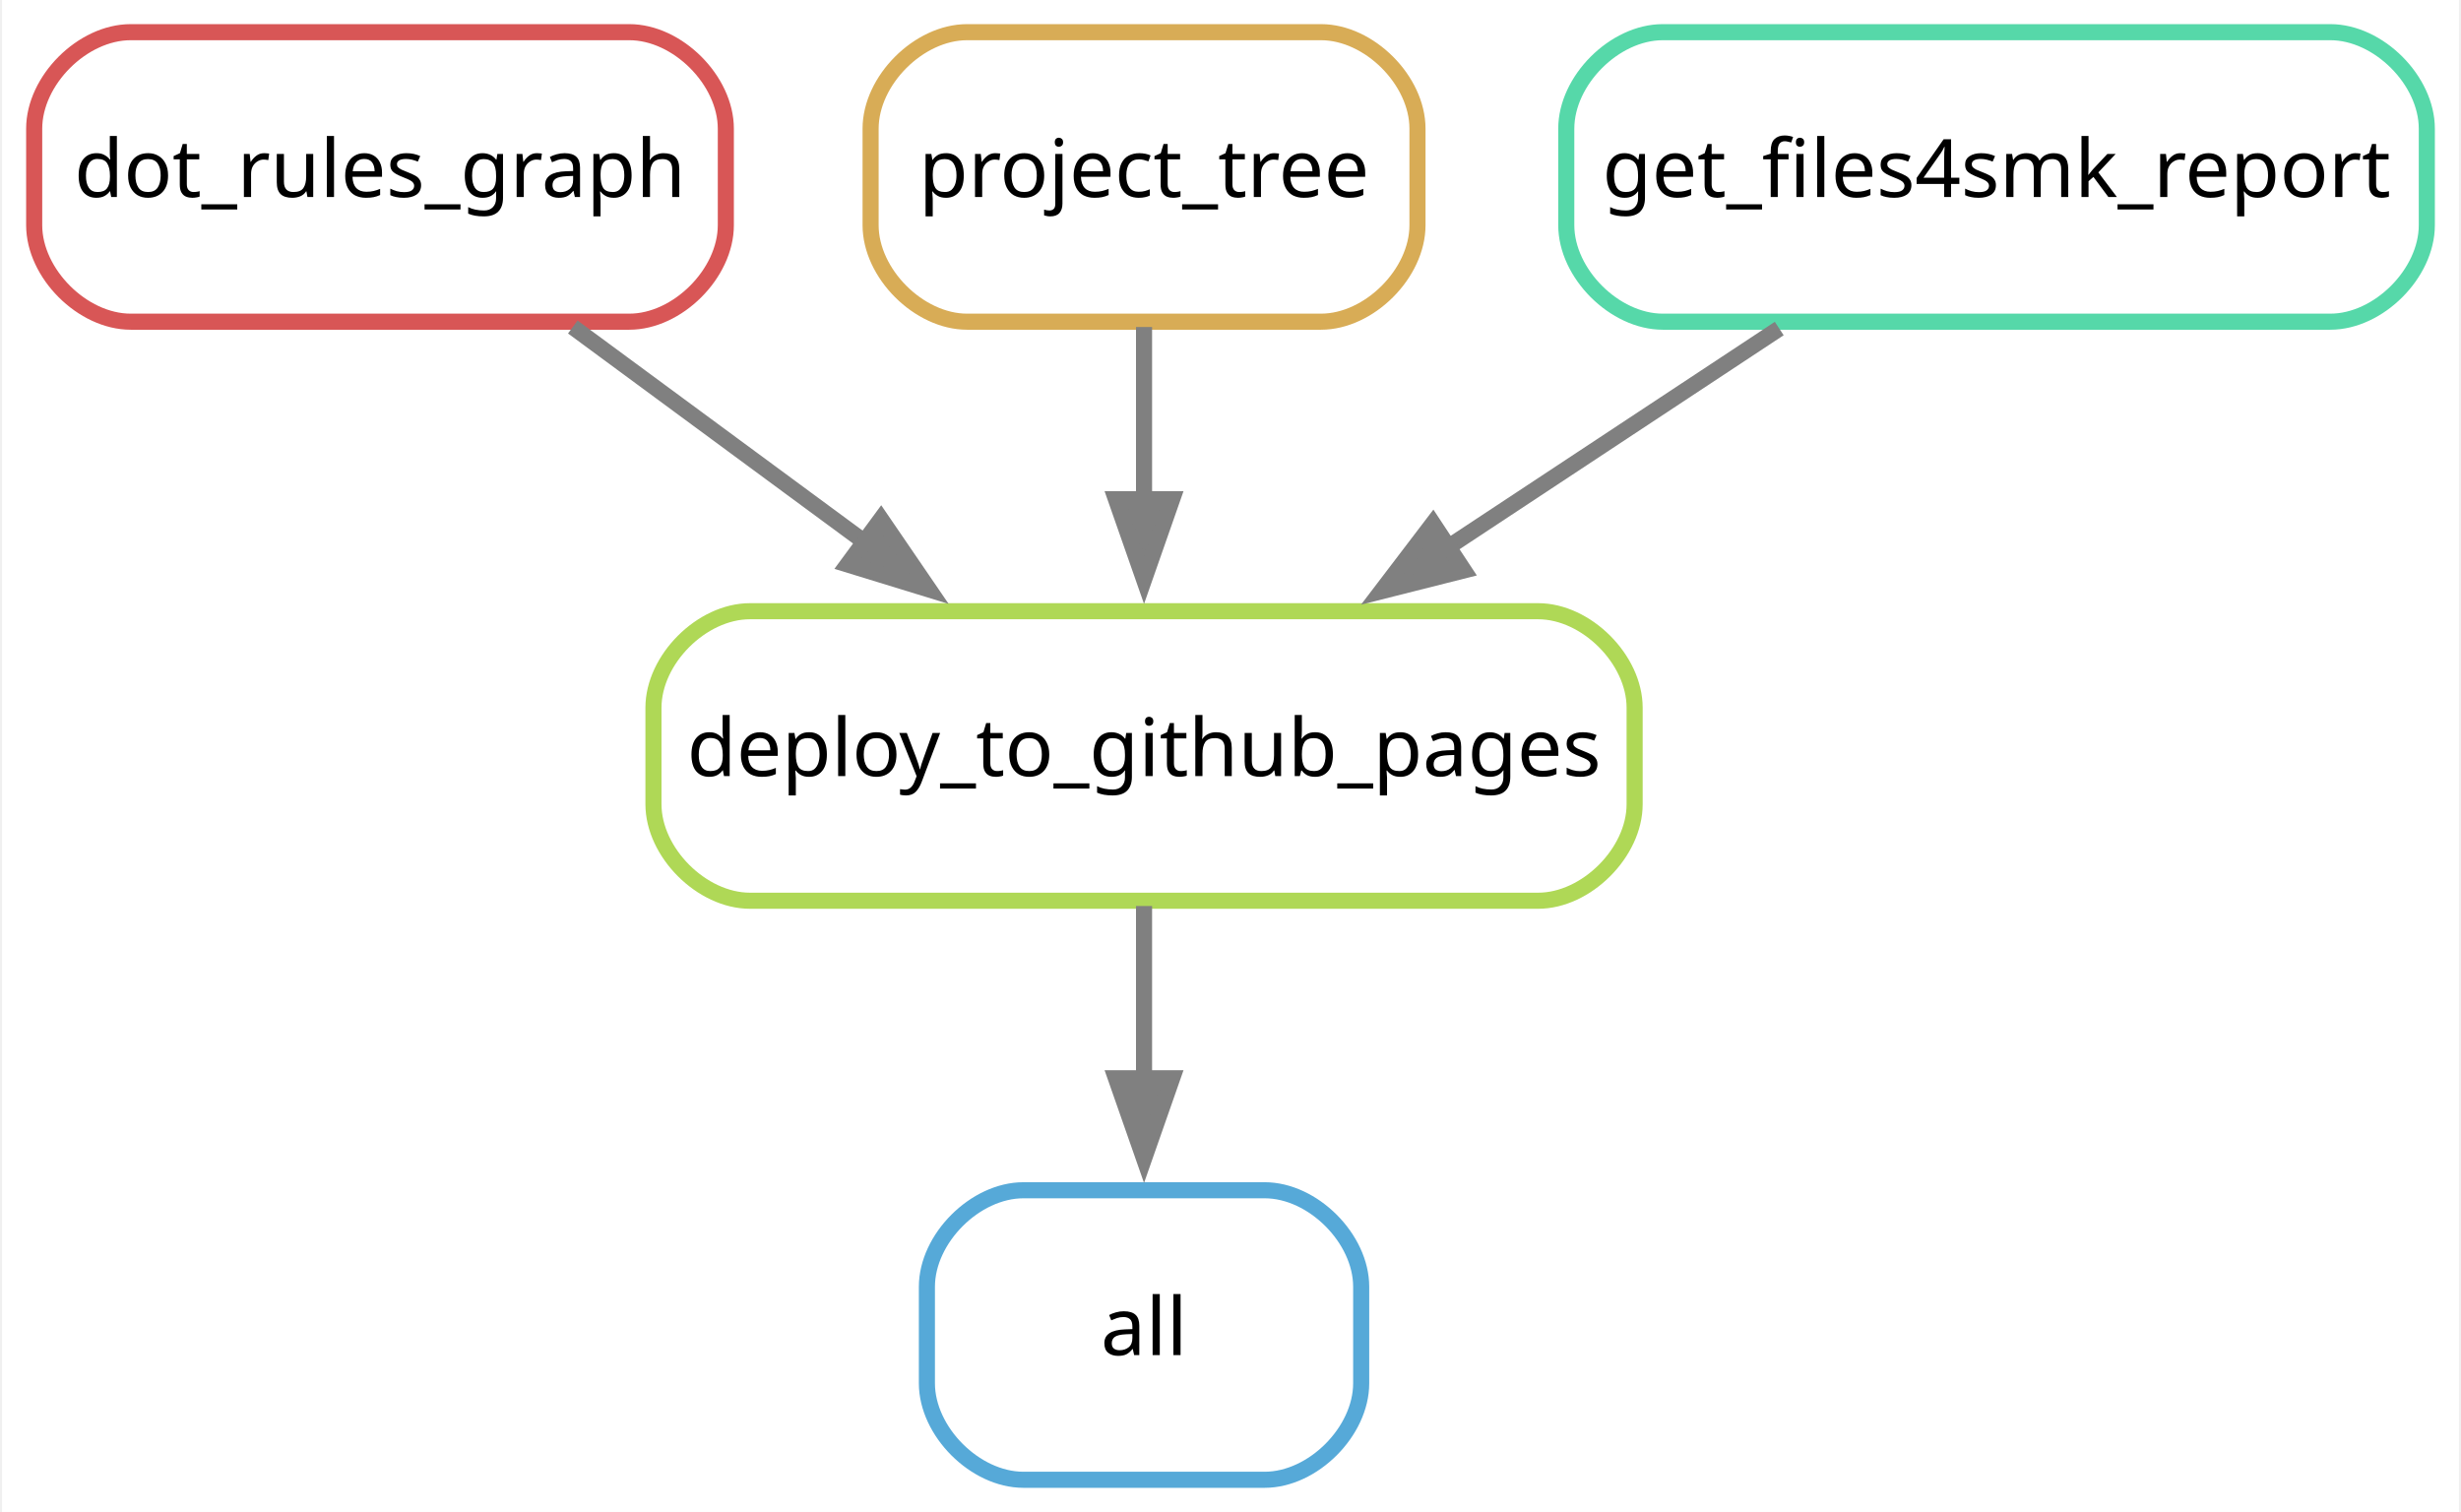
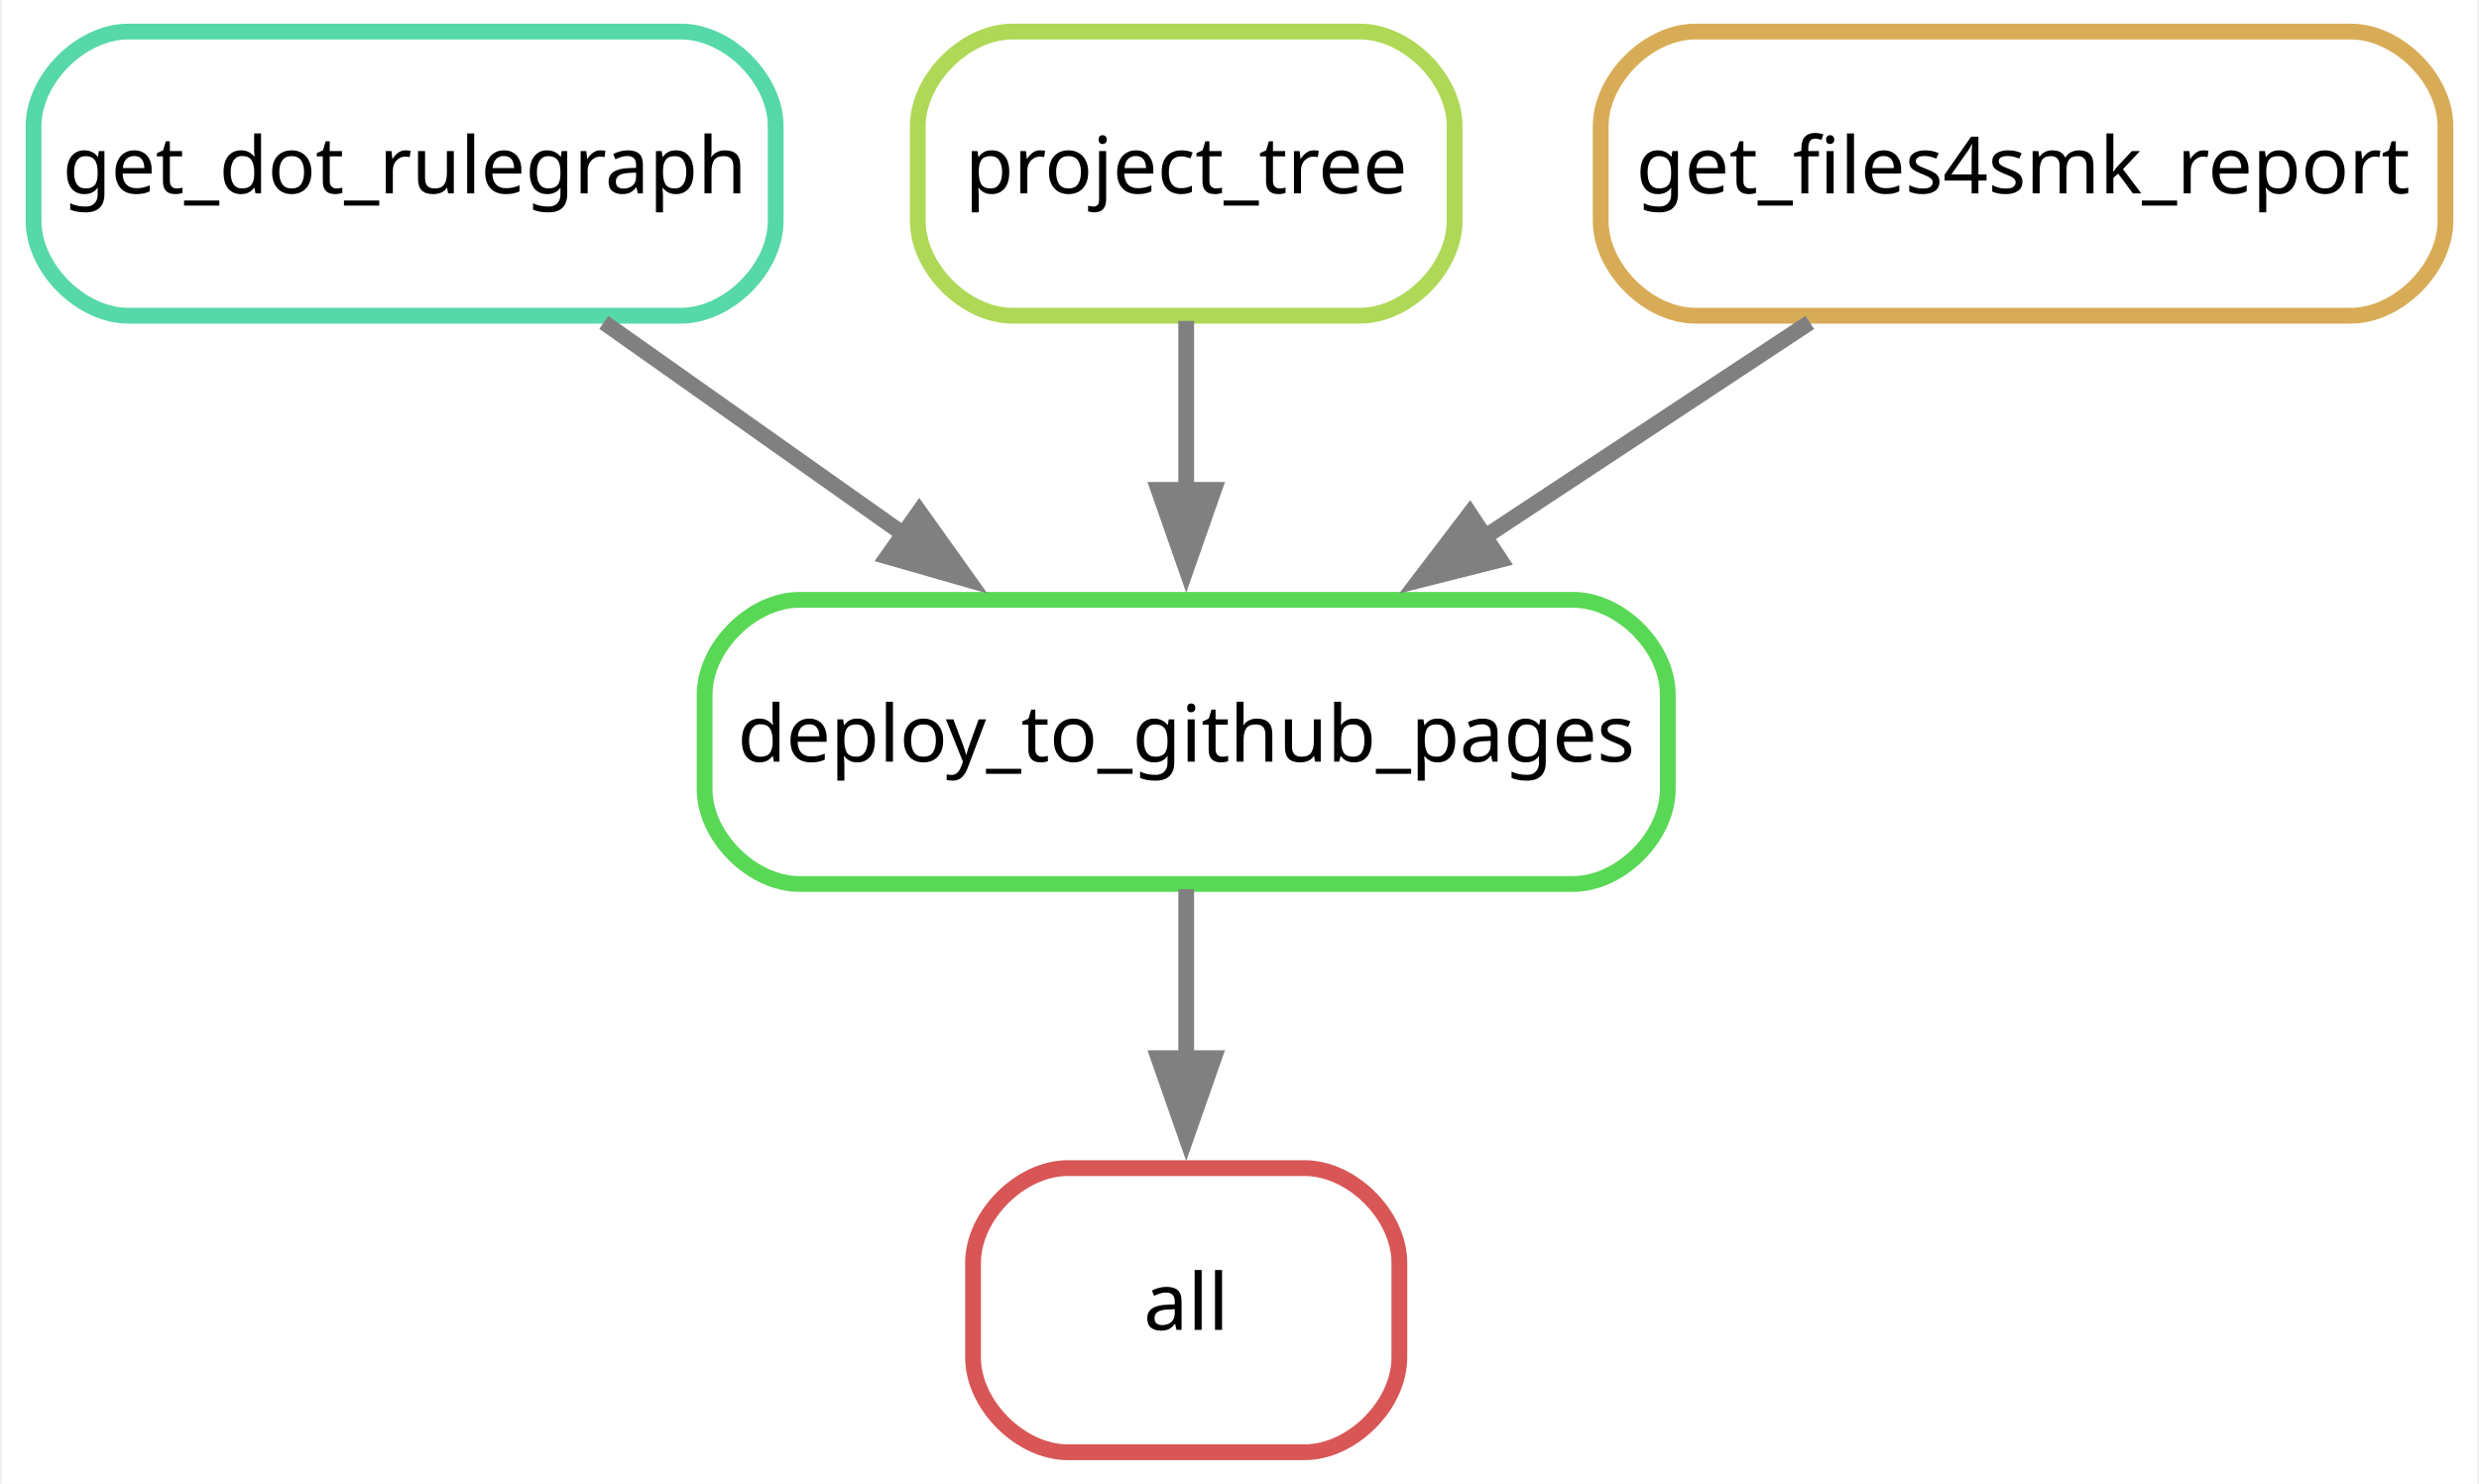
- <svg xmlns="http://www.w3.org/2000/svg" width="306pt" height="188pt" viewBox="0.00 0.00 305.50 188.00">
+ <svg xmlns="http://www.w3.org/2000/svg" width="314pt" height="188pt" viewBox="0.00 0.00 313.50 188.00">
  <g id="graph0" class="graph" transform="scale(1 1) rotate(0) translate(4 184)">
-     <polygon fill="white" stroke="none" points="-4,4 -4,-184 301.5,-184 301.5,4 -4,4" />
+     <polygon fill="white" stroke="none" points="-4,4 -4,-184 309.5,-184 309.5,4 -4,4" />
    <g id="node1" class="node">
-       <path fill="none" stroke="#56a9d8" stroke-width="2" d="M153,-36C153,-36 123,-36 123,-36 117,-36 111,-30 111,-24 111,-24 111,-12 111,-12 111,-6 117,0 123,0 123,0 153,0 153,0 159,0 165,-6 165,-12 165,-12 165,-24 165,-24 165,-30 159,-36 153,-36" />
-       <text text-anchor="middle" x="138" y="-15.5" font-family="sans" font-size="10.00">all</text>
+       <path fill="none" stroke="#d85656" stroke-width="2" d="M161,-36C161,-36 131,-36 131,-36 125,-36 119,-30 119,-24 119,-24 119,-12 119,-12 119,-6 125,0 131,0 131,0 161,0 161,0 167,0 173,-6 173,-12 173,-12 173,-24 173,-24 173,-30 167,-36 161,-36" />
+       <text text-anchor="middle" x="146" y="-15.5" font-family="sans" font-size="10.00">all</text>
    </g>
    <g id="node2" class="node">
-       <path fill="none" stroke="#afd856" stroke-width="2" d="M187,-108C187,-108 89,-108 89,-108 83,-108 77,-102 77,-96 77,-96 77,-84 77,-84 77,-78 83,-72 89,-72 89,-72 187,-72 187,-72 193,-72 199,-78 199,-84 199,-84 199,-96 199,-96 199,-102 193,-108 187,-108" />
-       <text text-anchor="middle" x="138" y="-87.5" font-family="sans" font-size="10.00">deploy_to_github_pages</text>
+       <path fill="none" stroke="#59d856" stroke-width="2" d="M195,-108C195,-108 97,-108 97,-108 91,-108 85,-102 85,-96 85,-96 85,-84 85,-84 85,-78 91,-72 97,-72 97,-72 195,-72 195,-72 201,-72 207,-78 207,-84 207,-84 207,-96 207,-96 207,-102 201,-108 195,-108" />
+       <text text-anchor="middle" x="146" y="-87.5" font-family="sans" font-size="10.00">deploy_to_github_pages</text>
    </g>
    <g id="edge1" class="edge">
-       <path fill="none" stroke="grey" stroke-width="2" d="M138,-71.34C138,-64.75 138,-57.08 138,-49.67" />
-       <polygon fill="grey" stroke="grey" stroke-width="2" points="141.5,-49.93 138,-39.93 134.5,-49.93 141.5,-49.93" />
+       <path fill="none" stroke="grey" stroke-width="2" d="M146,-71.34C146,-64.75 146,-57.08 146,-49.67" />
+       <polygon fill="grey" stroke="grey" stroke-width="2" points="149.5,-49.93 146,-39.93 142.5,-49.93 149.5,-49.93" />
    </g>
    <g id="node3" class="node">
-       <path fill="none" stroke="#d85656" stroke-width="2" d="M74,-180C74,-180 12,-180 12,-180 6,-180 0,-174 0,-168 0,-168 0,-156 0,-156 0,-150 6,-144 12,-144 12,-144 74,-144 74,-144 80,-144 86,-150 86,-156 86,-156 86,-168 86,-168 86,-174 80,-180 74,-180" />
-       <text text-anchor="middle" x="43" y="-159.5" font-family="sans" font-size="10.00">dot_rules_graph</text>
+       <path fill="none" stroke="#56d8a9" stroke-width="2" d="M82,-180C82,-180 12,-180 12,-180 6,-180 0,-174 0,-168 0,-168 0,-156 0,-156 0,-150 6,-144 12,-144 12,-144 82,-144 82,-144 88,-144 94,-150 94,-156 94,-156 94,-168 94,-168 94,-174 88,-180 82,-180" />
+       <text text-anchor="middle" x="47" y="-159.5" font-family="sans" font-size="10.00">get_dot_rulegraph</text>
    </g>
    <g id="edge2" class="edge">
-       <path fill="none" stroke="grey" stroke-width="2" d="M66.97,-143.34C78.03,-135.19 91.35,-125.37 103.46,-116.45" />
-       <polygon fill="grey" stroke="grey" stroke-width="2" points="105.29,-119.45 111.27,-110.7 101.14,-113.81 105.29,-119.45" />
+       <path fill="none" stroke="grey" stroke-width="2" d="M72.24,-143.15C83.76,-135.01 97.61,-125.22 110.18,-116.33" />
+       <polygon fill="grey" stroke="grey" stroke-width="2" points="112.19,-119.19 118.34,-110.56 108.15,-113.48 112.19,-119.19" />
    </g>
    <g id="node4" class="node">
-       <path fill="none" stroke="#d8ac56" stroke-width="2" d="M160,-180C160,-180 116,-180 116,-180 110,-180 104,-174 104,-168 104,-168 104,-156 104,-156 104,-150 110,-144 116,-144 116,-144 160,-144 160,-144 166,-144 172,-150 172,-156 172,-156 172,-168 172,-168 172,-174 166,-180 160,-180" />
-       <text text-anchor="middle" x="138" y="-159.5" font-family="sans" font-size="10.00">project_tree</text>
+       <path fill="none" stroke="#afd856" stroke-width="2" d="M168,-180C168,-180 124,-180 124,-180 118,-180 112,-174 112,-168 112,-168 112,-156 112,-156 112,-150 118,-144 124,-144 124,-144 168,-144 168,-144 174,-144 180,-150 180,-156 180,-156 180,-168 180,-168 180,-174 174,-180 168,-180" />
+       <text text-anchor="middle" x="146" y="-159.5" font-family="sans" font-size="10.00">project_tree</text>
    </g>
    <g id="edge4" class="edge">
-       <path fill="none" stroke="grey" stroke-width="2" d="M138,-143.34C138,-136.75 138,-129.08 138,-121.67" />
-       <polygon fill="grey" stroke="grey" stroke-width="2" points="141.5,-121.93 138,-111.93 134.5,-121.93 141.5,-121.93" />
+       <path fill="none" stroke="grey" stroke-width="2" d="M146,-143.34C146,-136.75 146,-129.08 146,-121.67" />
+       <polygon fill="grey" stroke="grey" stroke-width="2" points="149.5,-121.93 146,-111.93 142.5,-121.93 149.5,-121.93" />
    </g>
    <g id="node5" class="node">
-       <path fill="none" stroke="#56d8a9" stroke-width="2" d="M285.5,-180C285.5,-180 202.5,-180 202.5,-180 196.5,-180 190.5,-174 190.5,-168 190.5,-168 190.5,-156 190.5,-156 190.5,-150 196.5,-144 202.5,-144 202.5,-144 285.5,-144 285.5,-144 291.5,-144 297.5,-150 297.5,-156 297.5,-156 297.5,-168 297.5,-168 297.5,-174 291.5,-180 285.5,-180" />
-       <text text-anchor="middle" x="244" y="-159.5" font-family="sans" font-size="10.00">get_files4smk_report</text>
+       <path fill="none" stroke="#d8ac56" stroke-width="2" d="M293.5,-180C293.5,-180 210.5,-180 210.5,-180 204.5,-180 198.5,-174 198.5,-168 198.5,-168 198.5,-156 198.5,-156 198.5,-150 204.5,-144 210.5,-144 210.5,-144 293.5,-144 293.5,-144 299.5,-144 305.5,-150 305.5,-156 305.5,-156 305.5,-168 305.5,-168 305.5,-174 299.5,-180 293.5,-180" />
+       <text text-anchor="middle" x="252" y="-159.5" font-family="sans" font-size="10.00">get_files4smk_report</text>
    </g>
    <g id="edge3" class="edge">
-       <path fill="none" stroke="grey" stroke-width="2" d="M216.98,-143.15C204.39,-134.84 189.21,-124.82 175.54,-115.79" />
-       <polygon fill="grey" stroke="grey" stroke-width="2" points="177.77,-113.07 167.5,-110.48 173.92,-118.91 177.77,-113.07" />
+       <path fill="none" stroke="grey" stroke-width="2" d="M224.98,-143.15C212.39,-134.84 197.21,-124.82 183.54,-115.79" />
+       <polygon fill="grey" stroke="grey" stroke-width="2" points="185.77,-113.07 175.5,-110.48 181.92,-118.91 185.77,-113.07" />
    </g>
  </g>
</svg>
